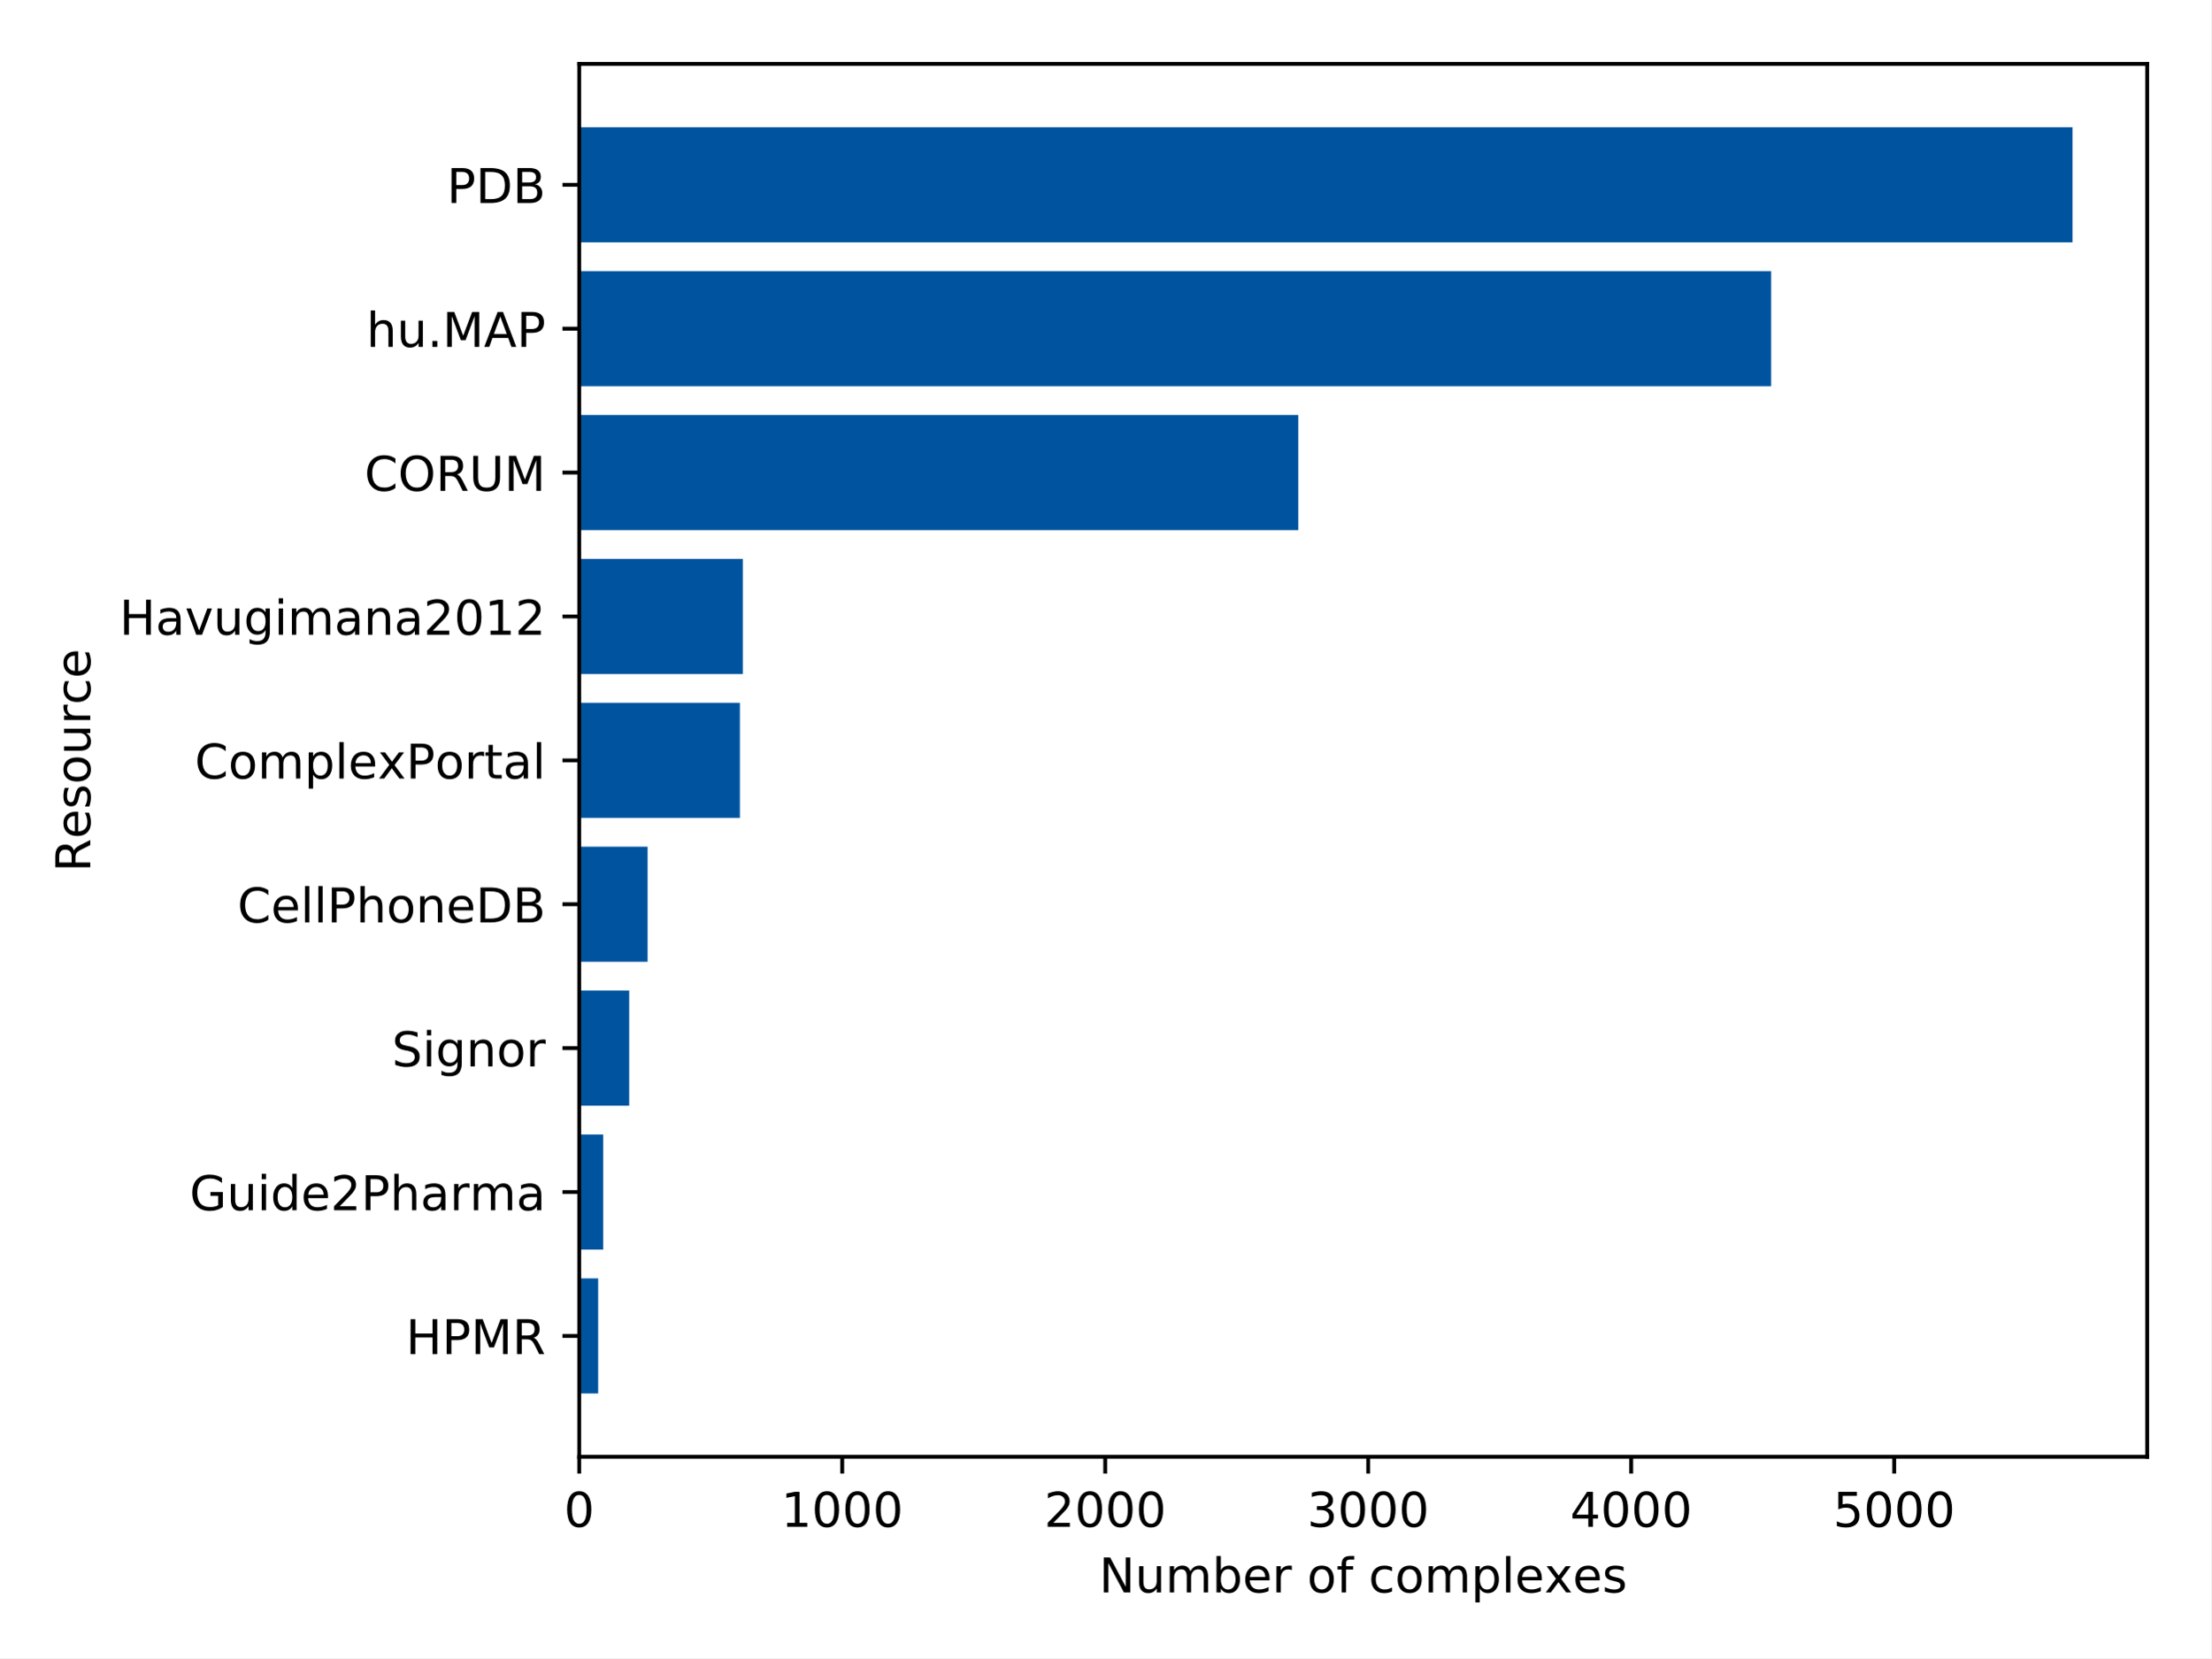
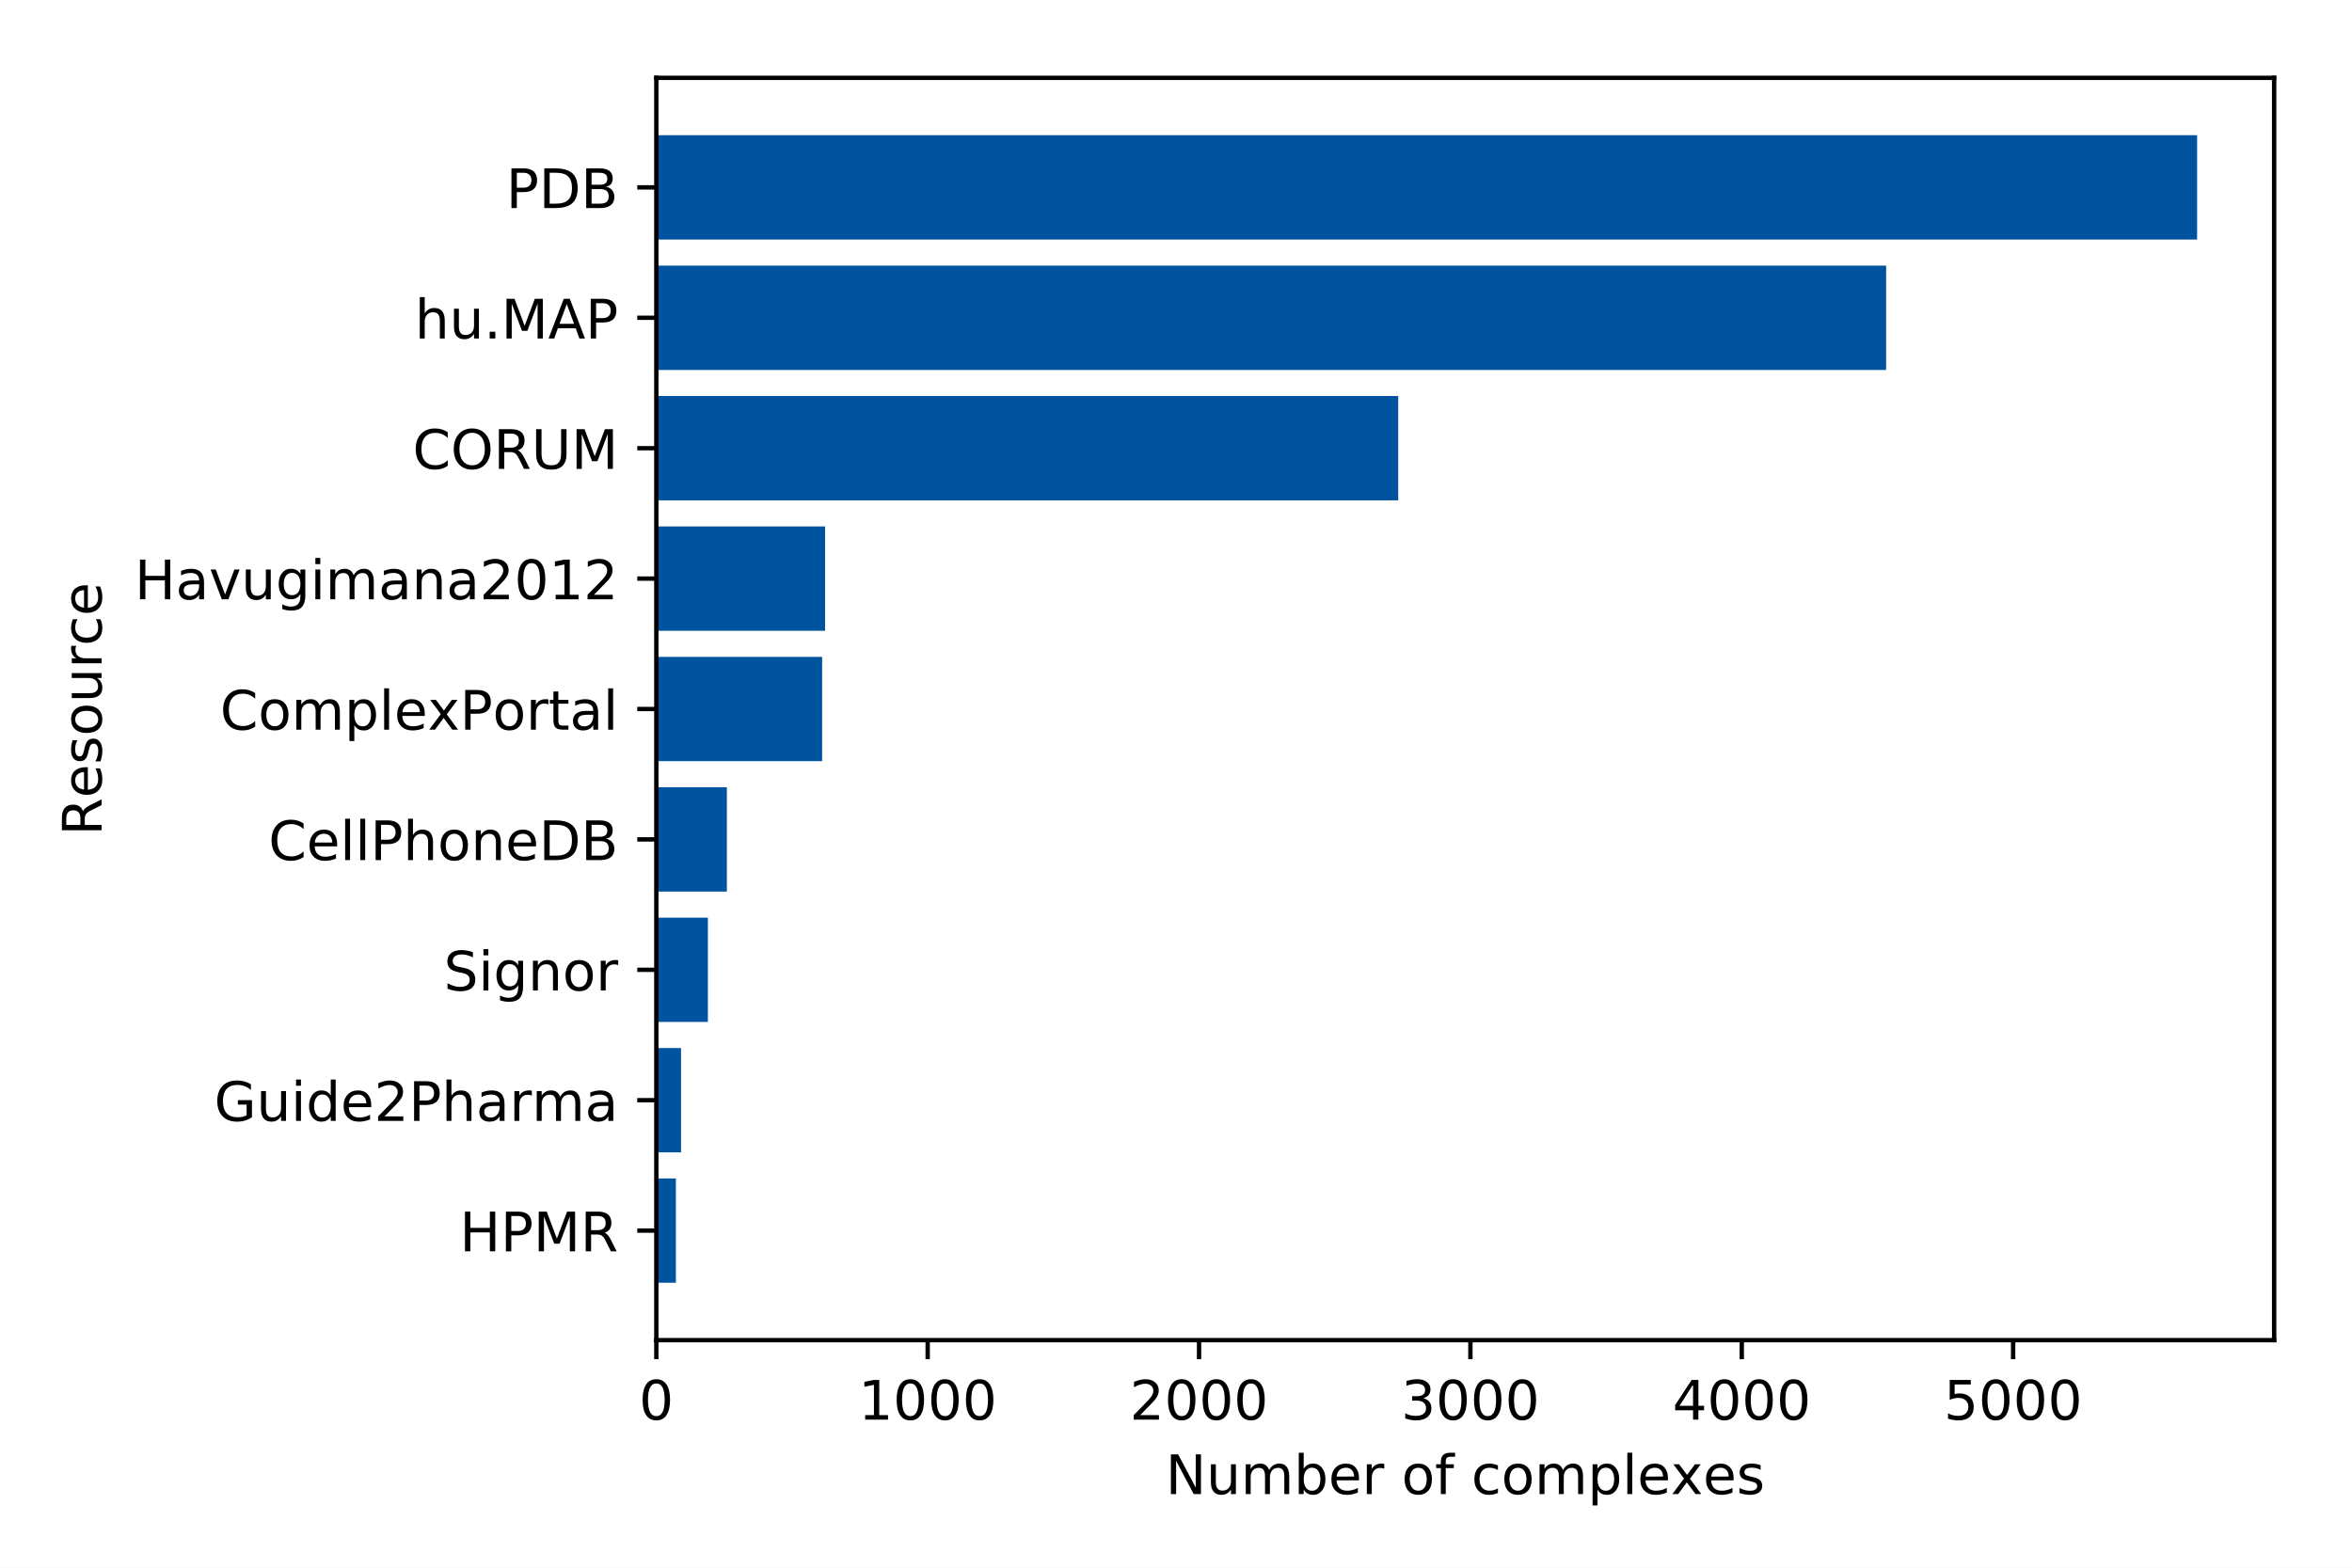
- <svg xmlns="http://www.w3.org/2000/svg" xmlns:xlink="http://www.w3.org/1999/xlink" height="345.6pt" version="1.1" viewBox="0 0 460.8 345.6" width="460.8pt">
+ <svg xmlns="http://www.w3.org/2000/svg" xmlns:xlink="http://www.w3.org/1999/xlink" height="288pt" version="1.1" viewBox="0 0 432 288" width="432pt">
  <defs>
    <style type="text/css">
*{stroke-linecap:butt;stroke-linejoin:round;}
  </style>
  </defs>
  <g id="figure_1">
    <g id="patch_1">
-       <path d="M 0 345.6  L 460.8 345.6  L 460.8 0  L 0 0  z " style="fill:#ffffff;" />
+       <path d="M 0 288  L 432 288  L 432 0  L 0 0  z " style="fill:#ffffff;" />
    </g>
    <g id="axes_1">
      <g id="patch_2">
-         <path d="M 120.71 303.64  L 447.48 303.64  L 447.48 13.32  L 120.71 13.32  z " style="fill:#ffffff;" />
+         <path d="M 120.55 246.2  L 417.7 246.2  L 417.7 14.3  L 120.55 14.3  z " style="fill:#ffffff;" />
      </g>
      <g id="patch_3">
-         <path clip-path="url(#pe1ddd74373)" d="M 120.71 290.444  L 124.656 290.444  L 124.656 266.45  L 120.71 266.45  z " style="fill:#00549f;" />
+         <path clip-path="url(#p39009bd19a)" d="M 120.55 235.659  L 124.139 235.659  L 124.139 216.494  L 120.55 216.494  z " style="fill:#00549f;" />
      </g>
      <g id="patch_4">
-         <path clip-path="url(#pe1ddd74373)" d="M 120.71 260.452  L 125.698 260.452  L 125.698 236.459  L 120.71 236.459  z " style="fill:#00549f;" />
+         <path clip-path="url(#p39009bd19a)" d="M 120.55 211.702  L 125.086 211.702  L 125.086 192.537  L 120.55 192.537  z " style="fill:#00549f;" />
      </g>
      <g id="patch_5">
-         <path clip-path="url(#pe1ddd74373)" d="M 120.71 230.46  L 131.124 230.46  L 131.124 206.467  L 120.71 206.467  z " style="fill:#00549f;" />
+         <path clip-path="url(#p39009bd19a)" d="M 120.55 187.746  L 130.02 187.746  L 130.02 168.581  L 120.55 168.581  z " style="fill:#00549f;" />
      </g>
      <g id="patch_6">
-         <path clip-path="url(#pe1ddd74373)" d="M 120.71 200.468  L 134.961 200.468  L 134.961 176.475  L 120.71 176.475  z " style="fill:#00549f;" />
+         <path clip-path="url(#p39009bd19a)" d="M 120.55 163.789  L 133.509 163.789  L 133.509 144.624  L 120.55 144.624  z " style="fill:#00549f;" />
      </g>
      <g id="patch_7">
-         <path clip-path="url(#pe1ddd74373)" d="M 120.71 170.477  L 154.199 170.477  L 154.199 146.483  L 120.71 146.483  z " style="fill:#00549f;" />
+         <path clip-path="url(#p39009bd19a)" d="M 120.55 139.833  L 151.003 139.833  L 151.003 120.667  L 120.55 120.667  z " style="fill:#00549f;" />
      </g>
      <g id="patch_8">
-         <path clip-path="url(#pe1ddd74373)" d="M 120.71 140.485  L 154.802 140.485  L 154.802 116.492  L 120.71 116.492  z " style="fill:#00549f;" />
+         <path clip-path="url(#p39009bd19a)" d="M 120.55 115.876  L 151.551 115.876  L 151.551 96.711  L 120.55 96.711  z " style="fill:#00549f;" />
      </g>
      <g id="patch_9">
-         <path clip-path="url(#pe1ddd74373)" d="M 120.71 110.493  L 270.56 110.493  L 270.56 86.5  L 120.71 86.5  z " style="fill:#00549f;" />
+         <path clip-path="url(#p39009bd19a)" d="M 120.55 91.919  L 256.817 91.919  L 256.817 72.754  L 120.55 72.754  z " style="fill:#00549f;" />
      </g>
      <g id="patch_10">
-         <path clip-path="url(#pe1ddd74373)" d="M 120.71 80.501  L 369.108 80.501  L 369.108 56.508  L 120.71 56.508  z " style="fill:#00549f;" />
+         <path clip-path="url(#p39009bd19a)" d="M 120.55 67.963  L 346.432 67.963  L 346.432 48.798  L 120.55 48.798  z " style="fill:#00549f;" />
      </g>
      <g id="patch_11">
-         <path clip-path="url(#pe1ddd74373)" d="M 120.71 50.51  L 431.92 50.51  L 431.92 26.516  L 120.71 26.516  z " style="fill:#00549f;" />
+         <path clip-path="url(#p39009bd19a)" d="M 120.55 44.006  L 403.55 44.006  L 403.55 24.841  L 120.55 24.841  z " style="fill:#00549f;" />
      </g>
      <g id="matplotlib.axis_1">
        <g id="xtick_1">
          <g id="line2d_1">
            <defs>
-               <path d="M 0 0  L 0 3.5  " id="m8ab3619c75" style="stroke:#000000;stroke-width:0.8;" />
-             </defs>
-             <g>
-               <use style="stroke:#000000;stroke-width:0.8;" x="120.71" xlink:href="#m8ab3619c75" y="303.64" />
+               <path d="M 0 0  L 0 3.5  " id="m8685ed82b6" style="stroke:#000000;stroke-width:0.8;" />
+             </defs>
+             <g>
+               <use style="stroke:#000000;stroke-width:0.8;" x="120.55" xlink:href="#m8685ed82b6" y="246.2" />
            </g>
          </g>
          <g id="text_1">
            <defs>
              <path d="M 31.781 66.406  Q 24.172 66.406 20.328 58.906  Q 16.5 51.422 16.5 36.375  Q 16.5 21.391 20.328 13.891  Q 24.172 6.391 31.781 6.391  Q 39.453 6.391 43.281 13.891  Q 47.125 21.391 47.125 36.375  Q 47.125 51.422 43.281 58.906  Q 39.453 66.406 31.781 66.406  z M 31.781 74.219  Q 44.047 74.219 50.516 64.516  Q 56.984 54.828 56.984 36.375  Q 56.984 17.969 50.516 8.266  Q 44.047 -1.422 31.781 -1.422  Q 19.531 -1.422 13.062 8.266  Q 6.594 17.969 6.594 36.375  Q 6.594 54.828 13.062 64.516  Q 19.531 74.219 31.781 74.219  z " id="DejaVuSans-48" />
            </defs>
-             <g transform="translate(117.5288 318.2384)scale(0.1 -0.1)">
+             <g transform="translate(117.3688 260.7984)scale(0.1 -0.1)">
              <use xlink:href="#DejaVuSans-48" />
            </g>
          </g>
        </g>
        <g id="xtick_2">
          <g id="line2d_2">
            <g>
-               <use style="stroke:#000000;stroke-width:0.8;" x="175.52" xlink:href="#m8ab3619c75" y="303.64" />
+               <use style="stroke:#000000;stroke-width:0.8;" x="170.391" xlink:href="#m8685ed82b6" y="246.2" />
            </g>
          </g>
          <g id="text_2">
            <defs>
              <path d="M 12.406 8.297  L 28.516 8.297  L 28.516 63.922  L 10.984 60.406  L 10.984 69.391  L 28.422 72.906  L 38.281 72.906  L 38.281 8.297  L 54.391 8.297  L 54.391 0  L 12.406 0  z " id="DejaVuSans-49" />
            </defs>
-             <g transform="translate(162.7947 318.2384)scale(0.1 -0.1)">
+             <g transform="translate(157.6665 260.7984)scale(0.1 -0.1)">
              <use xlink:href="#DejaVuSans-49" />
              <use x="63.623" xlink:href="#DejaVuSans-48" />
              <use x="127.246" xlink:href="#DejaVuSans-48" />
              <use x="190.869" xlink:href="#DejaVuSans-48" />
            </g>
          </g>
        </g>
        <g id="xtick_3">
          <g id="line2d_3">
            <g>
-               <use style="stroke:#000000;stroke-width:0.8;" x="230.329" xlink:href="#m8ab3619c75" y="303.64" />
+               <use style="stroke:#000000;stroke-width:0.8;" x="220.233" xlink:href="#m8685ed82b6" y="246.2" />
            </g>
          </g>
          <g id="text_3">
            <defs>
              <path d="M 19.188 8.297  L 53.609 8.297  L 53.609 0  L 7.328 0  L 7.328 8.297  Q 12.938 14.109 22.625 23.891  Q 32.328 33.688 34.812 36.531  Q 39.547 41.844 41.422 45.531  Q 43.312 49.219 43.312 52.781  Q 43.312 58.594 39.234 62.25  Q 35.156 65.922 28.609 65.922  Q 23.969 65.922 18.812 64.312  Q 13.672 62.703 7.812 59.422  L 7.812 69.391  Q 13.766 71.781 18.938 73  Q 24.125 74.219 28.422 74.219  Q 39.75 74.219 46.484 68.547  Q 53.219 62.891 53.219 53.422  Q 53.219 48.922 51.531 44.891  Q 49.859 40.875 45.406 35.406  Q 44.188 33.984 37.641 27.219  Q 31.109 20.453 19.188 8.297  z " id="DejaVuSans-50" />
            </defs>
-             <g transform="translate(217.6044 318.2384)scale(0.1 -0.1)">
+             <g transform="translate(207.508 260.7984)scale(0.1 -0.1)">
              <use xlink:href="#DejaVuSans-50" />
              <use x="63.623" xlink:href="#DejaVuSans-48" />
              <use x="127.246" xlink:href="#DejaVuSans-48" />
              <use x="190.869" xlink:href="#DejaVuSans-48" />
            </g>
          </g>
        </g>
        <g id="xtick_4">
          <g id="line2d_4">
            <g>
-               <use style="stroke:#000000;stroke-width:0.8;" x="285.139" xlink:href="#m8ab3619c75" y="303.64" />
+               <use style="stroke:#000000;stroke-width:0.8;" x="270.074" xlink:href="#m8685ed82b6" y="246.2" />
            </g>
          </g>
          <g id="text_4">
            <defs>
              <path d="M 40.578 39.312  Q 47.656 37.797 51.625 33  Q 55.609 28.219 55.609 21.188  Q 55.609 10.406 48.188 4.484  Q 40.766 -1.422 27.094 -1.422  Q 22.516 -1.422 17.656 -0.516  Q 12.797 0.391 7.625 2.203  L 7.625 11.719  Q 11.719 9.328 16.594 8.109  Q 21.484 6.891 26.812 6.891  Q 36.078 6.891 40.938 10.547  Q 45.797 14.203 45.797 21.188  Q 45.797 27.641 41.281 31.266  Q 36.766 34.906 28.719 34.906  L 20.219 34.906  L 20.219 43.016  L 29.109 43.016  Q 36.375 43.016 40.234 45.922  Q 44.094 48.828 44.094 54.297  Q 44.094 59.906 40.109 62.906  Q 36.141 65.922 28.719 65.922  Q 24.656 65.922 20.016 65.031  Q 15.375 64.156 9.812 62.312  L 9.812 71.094  Q 15.438 72.656 20.344 73.438  Q 25.25 74.219 29.594 74.219  Q 40.828 74.219 47.359 69.109  Q 53.906 64.016 53.906 55.328  Q 53.906 49.266 50.438 45.094  Q 46.969 40.922 40.578 39.312  z " id="DejaVuSans-51" />
            </defs>
-             <g transform="translate(272.4141 318.2384)scale(0.1 -0.1)">
+             <g transform="translate(257.3495 260.7984)scale(0.1 -0.1)">
              <use xlink:href="#DejaVuSans-51" />
              <use x="63.623" xlink:href="#DejaVuSans-48" />
              <use x="127.246" xlink:href="#DejaVuSans-48" />
              <use x="190.869" xlink:href="#DejaVuSans-48" />
            </g>
          </g>
        </g>
        <g id="xtick_5">
          <g id="line2d_5">
            <g>
-               <use style="stroke:#000000;stroke-width:0.8;" x="339.949" xlink:href="#m8ab3619c75" y="303.64" />
+               <use style="stroke:#000000;stroke-width:0.8;" x="319.916" xlink:href="#m8685ed82b6" y="246.2" />
            </g>
          </g>
          <g id="text_5">
            <defs>
              <path d="M 37.797 64.312  L 12.891 25.391  L 37.797 25.391  z M 35.203 72.906  L 47.609 72.906  L 47.609 25.391  L 58.016 25.391  L 58.016 17.188  L 47.609 17.188  L 47.609 0  L 37.797 0  L 37.797 17.188  L 4.891 17.188  L 4.891 26.703  z " id="DejaVuSans-52" />
            </defs>
-             <g transform="translate(327.2238 318.2384)scale(0.1 -0.1)">
+             <g transform="translate(307.191 260.7984)scale(0.1 -0.1)">
              <use xlink:href="#DejaVuSans-52" />
              <use x="63.623" xlink:href="#DejaVuSans-48" />
              <use x="127.246" xlink:href="#DejaVuSans-48" />
              <use x="190.869" xlink:href="#DejaVuSans-48" />
            </g>
          </g>
        </g>
        <g id="xtick_6">
          <g id="line2d_6">
            <g>
-               <use style="stroke:#000000;stroke-width:0.8;" x="394.759" xlink:href="#m8ab3619c75" y="303.64" />
+               <use style="stroke:#000000;stroke-width:0.8;" x="369.757" xlink:href="#m8685ed82b6" y="246.2" />
            </g>
          </g>
          <g id="text_6">
            <defs>
              <path d="M 10.797 72.906  L 49.516 72.906  L 49.516 64.594  L 19.828 64.594  L 19.828 46.734  Q 21.969 47.469 24.109 47.828  Q 26.266 48.188 28.422 48.188  Q 40.625 48.188 47.75 41.5  Q 54.891 34.812 54.891 23.391  Q 54.891 11.625 47.562 5.094  Q 40.234 -1.422 26.906 -1.422  Q 22.312 -1.422 17.547 -0.641  Q 12.797 0.141 7.719 1.703  L 7.719 11.625  Q 12.109 9.234 16.797 8.062  Q 21.484 6.891 26.703 6.891  Q 35.156 6.891 40.078 11.328  Q 45.016 15.766 45.016 23.391  Q 45.016 31 40.078 35.438  Q 35.156 39.891 26.703 39.891  Q 22.75 39.891 18.812 39.016  Q 14.891 38.141 10.797 36.281  z " id="DejaVuSans-53" />
            </defs>
-             <g transform="translate(382.0335 318.2384)scale(0.1 -0.1)">
+             <g transform="translate(357.0325 260.7984)scale(0.1 -0.1)">
              <use xlink:href="#DejaVuSans-53" />
              <use x="63.623" xlink:href="#DejaVuSans-48" />
              <use x="127.246" xlink:href="#DejaVuSans-48" />
              <use x="190.869" xlink:href="#DejaVuSans-48" />
            </g>
          </g>
        </g>
        <g id="text_7">
          <defs>
            <path d="M 9.812 72.906  L 23.094 72.906  L 55.422 11.922  L 55.422 72.906  L 64.984 72.906  L 64.984 0  L 51.703 0  L 19.391 60.984  L 19.391 0  L 9.812 0  z " id="DejaVuSans-78" />
            <path d="M 8.5 21.578  L 8.5 54.688  L 17.484 54.688  L 17.484 21.922  Q 17.484 14.156 20.5 10.266  Q 23.531 6.391 29.594 6.391  Q 36.859 6.391 41.078 11.031  Q 45.312 15.672 45.312 23.688  L 45.312 54.688  L 54.297 54.688  L 54.297 0  L 45.312 0  L 45.312 8.406  Q 42.047 3.422 37.719 1  Q 33.406 -1.422 27.688 -1.422  Q 18.266 -1.422 13.375 4.438  Q 8.5 10.297 8.5 21.578  z M 31.109 56  z " id="DejaVuSans-117" />
            <path d="M 52 44.188  Q 55.375 50.25 60.062 53.125  Q 64.75 56 71.094 56  Q 79.641 56 84.281 50.016  Q 88.922 44.047 88.922 33.016  L 88.922 0  L 79.891 0  L 79.891 32.719  Q 79.891 40.578 77.094 44.375  Q 74.312 48.188 68.609 48.188  Q 61.625 48.188 57.562 43.547  Q 53.516 38.922 53.516 30.906  L 53.516 0  L 44.484 0  L 44.484 32.719  Q 44.484 40.625 41.703 44.406  Q 38.922 48.188 33.109 48.188  Q 26.219 48.188 22.156 43.531  Q 18.109 38.875 18.109 30.906  L 18.109 0  L 9.078 0  L 9.078 54.688  L 18.109 54.688  L 18.109 46.188  Q 21.188 51.219 25.484 53.609  Q 29.781 56 35.688 56  Q 41.656 56 45.828 52.969  Q 50 49.953 52 44.188  z " id="DejaVuSans-109" />
            <path d="M 48.688 27.297  Q 48.688 37.203 44.609 42.844  Q 40.531 48.484 33.406 48.484  Q 26.266 48.484 22.188 42.844  Q 18.109 37.203 18.109 27.297  Q 18.109 17.391 22.188 11.75  Q 26.266 6.109 33.406 6.109  Q 40.531 6.109 44.609 11.75  Q 48.688 17.391 48.688 27.297  z M 18.109 46.391  Q 20.953 51.266 25.266 53.625  Q 29.594 56 35.594 56  Q 45.562 56 51.781 48.094  Q 58.016 40.188 58.016 27.297  Q 58.016 14.406 51.781 6.484  Q 45.562 -1.422 35.594 -1.422  Q 29.594 -1.422 25.266 0.953  Q 20.953 3.328 18.109 8.203  L 18.109 0  L 9.078 0  L 9.078 75.984  L 18.109 75.984  z " id="DejaVuSans-98" />
            <path d="M 56.203 29.594  L 56.203 25.203  L 14.891 25.203  Q 15.484 15.922 20.484 11.062  Q 25.484 6.203 34.422 6.203  Q 39.594 6.203 44.453 7.469  Q 49.312 8.734 54.109 11.281  L 54.109 2.781  Q 49.266 0.734 44.188 -0.344  Q 39.109 -1.422 33.891 -1.422  Q 20.797 -1.422 13.156 6.188  Q 5.516 13.812 5.516 26.812  Q 5.516 40.234 12.766 48.109  Q 20.016 56 32.328 56  Q 43.359 56 49.781 48.891  Q 56.203 41.797 56.203 29.594  z M 47.219 32.234  Q 47.125 39.594 43.094 43.984  Q 39.062 48.391 32.422 48.391  Q 24.906 48.391 20.391 44.141  Q 15.875 39.891 15.188 32.172  z " id="DejaVuSans-101" />
            <path d="M 41.109 46.297  Q 39.594 47.172 37.812 47.578  Q 36.031 48 33.891 48  Q 26.266 48 22.188 43.047  Q 18.109 38.094 18.109 28.812  L 18.109 0  L 9.078 0  L 9.078 54.688  L 18.109 54.688  L 18.109 46.188  Q 20.953 51.172 25.484 53.578  Q 30.031 56 36.531 56  Q 37.453 56 38.578 55.875  Q 39.703 55.766 41.062 55.516  z " id="DejaVuSans-114" />
            <path id="DejaVuSans-32" />
            <path d="M 30.609 48.391  Q 23.391 48.391 19.188 42.75  Q 14.984 37.109 14.984 27.297  Q 14.984 17.484 19.156 11.844  Q 23.344 6.203 30.609 6.203  Q 37.797 6.203 41.984 11.859  Q 46.188 17.531 46.188 27.297  Q 46.188 37.016 41.984 42.703  Q 37.797 48.391 30.609 48.391  z M 30.609 56  Q 42.328 56 49.016 48.375  Q 55.719 40.766 55.719 27.297  Q 55.719 13.875 49.016 6.219  Q 42.328 -1.422 30.609 -1.422  Q 18.844 -1.422 12.172 6.219  Q 5.516 13.875 5.516 27.297  Q 5.516 40.766 12.172 48.375  Q 18.844 56 30.609 56  z " id="DejaVuSans-111" />
            <path d="M 37.109 75.984  L 37.109 68.5  L 28.516 68.5  Q 23.688 68.5 21.797 66.547  Q 19.922 64.594 19.922 59.516  L 19.922 54.688  L 34.719 54.688  L 34.719 47.703  L 19.922 47.703  L 19.922 0  L 10.891 0  L 10.891 47.703  L 2.297 47.703  L 2.297 54.688  L 10.891 54.688  L 10.891 58.5  Q 10.891 67.625 15.141 71.797  Q 19.391 75.984 28.609 75.984  z " id="DejaVuSans-102" />
            <path d="M 48.781 52.594  L 48.781 44.188  Q 44.969 46.297 41.141 47.344  Q 37.312 48.391 33.406 48.391  Q 24.656 48.391 19.812 42.844  Q 14.984 37.312 14.984 27.297  Q 14.984 17.281 19.812 11.734  Q 24.656 6.203 33.406 6.203  Q 37.312 6.203 41.141 7.25  Q 44.969 8.297 48.781 10.406  L 48.781 2.094  Q 45.016 0.344 40.984 -0.531  Q 36.969 -1.422 32.422 -1.422  Q 20.062 -1.422 12.781 6.344  Q 5.516 14.109 5.516 27.297  Q 5.516 40.672 12.859 48.328  Q 20.219 56 33.016 56  Q 37.156 56 41.109 55.141  Q 45.062 54.297 48.781 52.594  z " id="DejaVuSans-99" />
            <path d="M 18.109 8.203  L 18.109 -20.797  L 9.078 -20.797  L 9.078 54.688  L 18.109 54.688  L 18.109 46.391  Q 20.953 51.266 25.266 53.625  Q 29.594 56 35.594 56  Q 45.562 56 51.781 48.094  Q 58.016 40.188 58.016 27.297  Q 58.016 14.406 51.781 6.484  Q 45.562 -1.422 35.594 -1.422  Q 29.594 -1.422 25.266 0.953  Q 20.953 3.328 18.109 8.203  z M 48.688 27.297  Q 48.688 37.203 44.609 42.844  Q 40.531 48.484 33.406 48.484  Q 26.266 48.484 22.188 42.844  Q 18.109 37.203 18.109 27.297  Q 18.109 17.391 22.188 11.75  Q 26.266 6.109 33.406 6.109  Q 40.531 6.109 44.609 11.75  Q 48.688 17.391 48.688 27.297  z " id="DejaVuSans-112" />
            <path d="M 9.422 75.984  L 18.406 75.984  L 18.406 0  L 9.422 0  z " id="DejaVuSans-108" />
            <path d="M 54.891 54.688  L 35.109 28.078  L 55.906 0  L 45.312 0  L 29.391 21.484  L 13.484 0  L 2.875 0  L 24.125 28.609  L 4.688 54.688  L 15.281 54.688  L 29.781 35.203  L 44.281 54.688  z " id="DejaVuSans-120" />
            <path d="M 44.281 53.078  L 44.281 44.578  Q 40.484 46.531 36.375 47.5  Q 32.281 48.484 27.875 48.484  Q 21.188 48.484 17.844 46.438  Q 14.5 44.391 14.5 40.281  Q 14.5 37.156 16.891 35.375  Q 19.281 33.594 26.516 31.984  L 29.594 31.297  Q 39.156 29.25 43.188 25.516  Q 47.219 21.781 47.219 15.094  Q 47.219 7.469 41.188 3.016  Q 35.156 -1.422 24.609 -1.422  Q 20.219 -1.422 15.453 -0.562  Q 10.688 0.297 5.422 2  L 5.422 11.281  Q 10.406 8.688 15.234 7.391  Q 20.062 6.109 24.812 6.109  Q 31.156 6.109 34.562 8.281  Q 37.984 10.453 37.984 14.406  Q 37.984 18.062 35.516 20.016  Q 33.062 21.969 24.703 23.781  L 21.578 24.516  Q 13.234 26.266 9.516 29.906  Q 5.812 33.547 5.812 39.891  Q 5.812 47.609 11.281 51.797  Q 16.75 56 26.812 56  Q 31.781 56 36.172 55.266  Q 40.578 54.547 44.281 53.078  z " id="DejaVuSans-115" />
          </defs>
-           <g transform="translate(229.0552 331.9166)scale(0.1 -0.1)">
+           <g transform="translate(214.0852 274.4766)scale(0.1 -0.1)">
            <use xlink:href="#DejaVuSans-78" />
            <use x="74.805" xlink:href="#DejaVuSans-117" />
            <use x="138.184" xlink:href="#DejaVuSans-109" />
            <use x="235.596" xlink:href="#DejaVuSans-98" />
            <use x="299.072" xlink:href="#DejaVuSans-101" />
            <use x="360.596" xlink:href="#DejaVuSans-114" />
            <use x="401.709" xlink:href="#DejaVuSans-32" />
            <use x="433.496" xlink:href="#DejaVuSans-111" />
            <use x="494.678" xlink:href="#DejaVuSans-102" />
            <use x="529.883" xlink:href="#DejaVuSans-32" />
            <use x="561.67" xlink:href="#DejaVuSans-99" />
            <use x="616.65" xlink:href="#DejaVuSans-111" />
            <use x="677.832" xlink:href="#DejaVuSans-109" />
            <use x="775.244" xlink:href="#DejaVuSans-112" />
            <use x="838.721" xlink:href="#DejaVuSans-108" />
            <use x="866.504" xlink:href="#DejaVuSans-101" />
            <use x="928.012" xlink:href="#DejaVuSans-120" />
            <use x="987.145" xlink:href="#DejaVuSans-101" />
            <use x="1048.668" xlink:href="#DejaVuSans-115" />
          </g>
        </g>
      </g>
      <g id="matplotlib.axis_2">
        <g id="ytick_1">
          <g id="line2d_7">
            <defs>
-               <path d="M 0 0  L -3.5 0  " id="ma7e0c00945" style="stroke:#000000;stroke-width:0.8;" />
-             </defs>
-             <g>
-               <use style="stroke:#000000;stroke-width:0.8;" x="120.71" xlink:href="#ma7e0c00945" y="278.447" />
+               <path d="M 0 0  L -3.5 0  " id="m948ab9b895" style="stroke:#000000;stroke-width:0.8;" />
+             </defs>
+             <g>
+               <use style="stroke:#000000;stroke-width:0.8;" x="120.55" xlink:href="#m948ab9b895" y="226.076" />
            </g>
          </g>
          <g id="text_8">
            <defs>
              <path d="M 9.812 72.906  L 19.672 72.906  L 19.672 43.016  L 55.516 43.016  L 55.516 72.906  L 65.375 72.906  L 65.375 0  L 55.516 0  L 55.516 34.719  L 19.672 34.719  L 19.672 0  L 9.812 0  z " id="DejaVuSans-72" />
              <path d="M 19.672 64.797  L 19.672 37.406  L 32.078 37.406  Q 38.969 37.406 42.719 40.969  Q 46.484 44.531 46.484 51.125  Q 46.484 57.672 42.719 61.234  Q 38.969 64.797 32.078 64.797  z M 9.812 72.906  L 32.078 72.906  Q 44.344 72.906 50.609 67.359  Q 56.891 61.812 56.891 51.125  Q 56.891 40.328 50.609 34.812  Q 44.344 29.297 32.078 29.297  L 19.672 29.297  L 19.672 0  L 9.812 0  z " id="DejaVuSans-80" />
              <path d="M 9.812 72.906  L 24.516 72.906  L 43.109 23.297  L 61.812 72.906  L 76.516 72.906  L 76.516 0  L 66.891 0  L 66.891 64.016  L 48.094 14.016  L 38.188 14.016  L 19.391 64.016  L 19.391 0  L 9.812 0  z " id="DejaVuSans-77" />
              <path d="M 44.391 34.188  Q 47.562 33.109 50.562 29.594  Q 53.562 26.078 56.594 19.922  L 66.609 0  L 56 0  L 46.688 18.703  Q 43.062 26.031 39.672 28.422  Q 36.281 30.812 30.422 30.812  L 19.672 30.812  L 19.672 0  L 9.812 0  L 9.812 72.906  L 32.078 72.906  Q 44.578 72.906 50.734 67.672  Q 56.891 62.453 56.891 51.906  Q 56.891 45.016 53.688 40.469  Q 50.484 35.938 44.391 34.188  z M 19.672 64.797  L 19.672 38.922  L 32.078 38.922  Q 39.203 38.922 42.844 42.219  Q 46.484 45.516 46.484 51.906  Q 46.484 58.297 42.844 61.547  Q 39.203 64.797 32.078 64.797  z " id="DejaVuSans-82" />
            </defs>
-             <g transform="translate(84.58344 282.2462)scale(0.1 -0.1)">
+             <g transform="translate(84.42344 229.8757)scale(0.1 -0.1)">
              <use xlink:href="#DejaVuSans-72" />
              <use x="75.195" xlink:href="#DejaVuSans-80" />
              <use x="135.498" xlink:href="#DejaVuSans-77" />
              <use x="221.777" xlink:href="#DejaVuSans-82" />
            </g>
          </g>
        </g>
        <g id="ytick_2">
          <g id="line2d_8">
            <g>
-               <use style="stroke:#000000;stroke-width:0.8;" x="120.71" xlink:href="#ma7e0c00945" y="248.455" />
+               <use style="stroke:#000000;stroke-width:0.8;" x="120.55" xlink:href="#m948ab9b895" y="202.12" />
            </g>
          </g>
          <g id="text_9">
            <defs>
              <path d="M 59.516 10.406  L 59.516 29.984  L 43.406 29.984  L 43.406 38.094  L 69.281 38.094  L 69.281 6.781  Q 63.578 2.734 56.688 0.656  Q 49.812 -1.422 42 -1.422  Q 24.906 -1.422 15.25 8.562  Q 5.609 18.562 5.609 36.375  Q 5.609 54.25 15.25 64.234  Q 24.906 74.219 42 74.219  Q 49.125 74.219 55.547 72.453  Q 61.969 70.703 67.391 67.281  L 67.391 56.781  Q 61.922 61.422 55.766 63.766  Q 49.609 66.109 42.828 66.109  Q 29.438 66.109 22.719 58.641  Q 16.016 51.172 16.016 36.375  Q 16.016 21.625 22.719 14.156  Q 29.438 6.688 42.828 6.688  Q 48.047 6.688 52.141 7.594  Q 56.25 8.5 59.516 10.406  z " id="DejaVuSans-71" />
              <path d="M 9.422 54.688  L 18.406 54.688  L 18.406 0  L 9.422 0  z M 9.422 75.984  L 18.406 75.984  L 18.406 64.594  L 9.422 64.594  z " id="DejaVuSans-105" />
              <path d="M 45.406 46.391  L 45.406 75.984  L 54.391 75.984  L 54.391 0  L 45.406 0  L 45.406 8.203  Q 42.578 3.328 38.25 0.953  Q 33.938 -1.422 27.875 -1.422  Q 17.969 -1.422 11.734 6.484  Q 5.516 14.406 5.516 27.297  Q 5.516 40.188 11.734 48.094  Q 17.969 56 27.875 56  Q 33.938 56 38.25 53.625  Q 42.578 51.266 45.406 46.391  z M 14.797 27.297  Q 14.797 17.391 18.875 11.75  Q 22.953 6.109 30.078 6.109  Q 37.203 6.109 41.297 11.75  Q 45.406 17.391 45.406 27.297  Q 45.406 37.203 41.297 42.844  Q 37.203 48.484 30.078 48.484  Q 22.953 48.484 18.875 42.844  Q 14.797 37.203 14.797 27.297  z " id="DejaVuSans-100" />
              <path d="M 54.891 33.016  L 54.891 0  L 45.906 0  L 45.906 32.719  Q 45.906 40.484 42.875 44.328  Q 39.844 48.188 33.797 48.188  Q 26.516 48.188 22.312 43.547  Q 18.109 38.922 18.109 30.906  L 18.109 0  L 9.078 0  L 9.078 75.984  L 18.109 75.984  L 18.109 46.188  Q 21.344 51.125 25.703 53.562  Q 30.078 56 35.797 56  Q 45.219 56 50.047 50.172  Q 54.891 44.344 54.891 33.016  z " id="DejaVuSans-104" />
              <path d="M 34.281 27.484  Q 23.391 27.484 19.188 25  Q 14.984 22.516 14.984 16.5  Q 14.984 11.719 18.141 8.906  Q 21.297 6.109 26.703 6.109  Q 34.188 6.109 38.703 11.406  Q 43.219 16.703 43.219 25.484  L 43.219 27.484  z M 52.203 31.203  L 52.203 0  L 43.219 0  L 43.219 8.297  Q 40.141 3.328 35.547 0.953  Q 30.953 -1.422 24.312 -1.422  Q 15.922 -1.422 10.953 3.297  Q 6 8.016 6 15.922  Q 6 25.141 12.172 29.828  Q 18.359 34.516 30.609 34.516  L 43.219 34.516  L 43.219 35.406  Q 43.219 41.609 39.141 45  Q 35.062 48.391 27.688 48.391  Q 23 48.391 18.547 47.266  Q 14.109 46.141 10.016 43.891  L 10.016 52.203  Q 14.938 54.109 19.578 55.047  Q 24.219 56 28.609 56  Q 40.484 56 46.344 49.844  Q 52.203 43.703 52.203 31.203  z " id="DejaVuSans-97" />
            </defs>
-             <g transform="translate(39.50844 252.2544)scale(0.1 -0.1)">
+             <g transform="translate(39.34844 205.9191)scale(0.1 -0.1)">
              <use xlink:href="#DejaVuSans-71" />
              <use x="77.49" xlink:href="#DejaVuSans-117" />
              <use x="140.869" xlink:href="#DejaVuSans-105" />
              <use x="168.652" xlink:href="#DejaVuSans-100" />
              <use x="232.129" xlink:href="#DejaVuSans-101" />
              <use x="293.652" xlink:href="#DejaVuSans-50" />
              <use x="357.275" xlink:href="#DejaVuSans-80" />
              <use x="417.578" xlink:href="#DejaVuSans-104" />
              <use x="480.957" xlink:href="#DejaVuSans-97" />
              <use x="542.236" xlink:href="#DejaVuSans-114" />
              <use x="583.334" xlink:href="#DejaVuSans-109" />
              <use x="680.746" xlink:href="#DejaVuSans-97" />
            </g>
          </g>
        </g>
        <g id="ytick_3">
          <g id="line2d_9">
            <g>
-               <use style="stroke:#000000;stroke-width:0.8;" x="120.71" xlink:href="#ma7e0c00945" y="218.463" />
+               <use style="stroke:#000000;stroke-width:0.8;" x="120.55" xlink:href="#m948ab9b895" y="178.163" />
            </g>
          </g>
          <g id="text_10">
            <defs>
              <path d="M 53.516 70.516  L 53.516 60.891  Q 47.906 63.578 42.922 64.891  Q 37.938 66.219 33.297 66.219  Q 25.25 66.219 20.875 63.094  Q 16.5 59.969 16.5 54.203  Q 16.5 49.359 19.406 46.891  Q 22.312 44.438 30.422 42.922  L 36.375 41.703  Q 47.406 39.594 52.656 34.297  Q 57.906 29 57.906 20.125  Q 57.906 9.516 50.797 4.047  Q 43.703 -1.422 29.984 -1.422  Q 24.812 -1.422 18.969 -0.25  Q 13.141 0.922 6.891 3.219  L 6.891 13.375  Q 12.891 10.016 18.656 8.297  Q 24.422 6.594 29.984 6.594  Q 38.422 6.594 43.016 9.906  Q 47.609 13.234 47.609 19.391  Q 47.609 24.75 44.312 27.781  Q 41.016 30.812 33.5 32.328  L 27.484 33.5  Q 16.453 35.688 11.516 40.375  Q 6.594 45.062 6.594 53.422  Q 6.594 63.094 13.406 68.656  Q 20.219 74.219 32.172 74.219  Q 37.312 74.219 42.625 73.281  Q 47.953 72.359 53.516 70.516  z " id="DejaVuSans-83" />
              <path d="M 45.406 27.984  Q 45.406 37.75 41.375 43.109  Q 37.359 48.484 30.078 48.484  Q 22.859 48.484 18.828 43.109  Q 14.797 37.75 14.797 27.984  Q 14.797 18.266 18.828 12.891  Q 22.859 7.516 30.078 7.516  Q 37.359 7.516 41.375 12.891  Q 45.406 18.266 45.406 27.984  z M 54.391 6.781  Q 54.391 -7.172 48.188 -13.984  Q 42 -20.797 29.203 -20.797  Q 24.469 -20.797 20.266 -20.094  Q 16.062 -19.391 12.109 -17.922  L 12.109 -9.188  Q 16.062 -11.328 19.922 -12.344  Q 23.781 -13.375 27.781 -13.375  Q 36.625 -13.375 41.016 -8.766  Q 45.406 -4.156 45.406 5.172  L 45.406 9.625  Q 42.625 4.781 38.281 2.391  Q 33.938 0 27.875 0  Q 17.828 0 11.672 7.656  Q 5.516 15.328 5.516 27.984  Q 5.516 40.672 11.672 48.328  Q 17.828 56 27.875 56  Q 33.938 56 38.281 53.609  Q 42.625 51.219 45.406 46.391  L 45.406 54.688  L 54.391 54.688  z " id="DejaVuSans-103" />
              <path d="M 54.891 33.016  L 54.891 0  L 45.906 0  L 45.906 32.719  Q 45.906 40.484 42.875 44.328  Q 39.844 48.188 33.797 48.188  Q 26.516 48.188 22.312 43.547  Q 18.109 38.922 18.109 30.906  L 18.109 0  L 9.078 0  L 9.078 54.688  L 18.109 54.688  L 18.109 46.188  Q 21.344 51.125 25.703 53.562  Q 30.078 56 35.797 56  Q 45.219 56 50.047 50.172  Q 54.891 44.344 54.891 33.016  z " id="DejaVuSans-110" />
            </defs>
-             <g transform="translate(81.66781 222.2627)scale(0.1 -0.1)">
+             <g transform="translate(81.50781 181.9624)scale(0.1 -0.1)">
              <use xlink:href="#DejaVuSans-83" />
              <use x="63.477" xlink:href="#DejaVuSans-105" />
              <use x="91.26" xlink:href="#DejaVuSans-103" />
              <use x="154.736" xlink:href="#DejaVuSans-110" />
              <use x="218.115" xlink:href="#DejaVuSans-111" />
              <use x="279.297" xlink:href="#DejaVuSans-114" />
            </g>
          </g>
        </g>
        <g id="ytick_4">
          <g id="line2d_10">
            <g>
-               <use style="stroke:#000000;stroke-width:0.8;" x="120.71" xlink:href="#ma7e0c00945" y="188.472" />
+               <use style="stroke:#000000;stroke-width:0.8;" x="120.55" xlink:href="#m948ab9b895" y="154.207" />
            </g>
          </g>
          <g id="text_11">
            <defs>
              <path d="M 64.406 67.281  L 64.406 56.891  Q 59.422 61.531 53.781 63.812  Q 48.141 66.109 41.797 66.109  Q 29.297 66.109 22.656 58.469  Q 16.016 50.828 16.016 36.375  Q 16.016 21.969 22.656 14.328  Q 29.297 6.688 41.797 6.688  Q 48.141 6.688 53.781 8.984  Q 59.422 11.281 64.406 15.922  L 64.406 5.609  Q 59.234 2.094 53.438 0.328  Q 47.656 -1.422 41.219 -1.422  Q 24.656 -1.422 15.125 8.703  Q 5.609 18.844 5.609 36.375  Q 5.609 53.953 15.125 64.078  Q 24.656 74.219 41.219 74.219  Q 47.75 74.219 53.531 72.484  Q 59.328 70.75 64.406 67.281  z " id="DejaVuSans-67" />
              <path d="M 19.672 64.797  L 19.672 8.109  L 31.594 8.109  Q 46.688 8.109 53.688 14.938  Q 60.688 21.781 60.688 36.531  Q 60.688 51.172 53.688 57.984  Q 46.688 64.797 31.594 64.797  z M 9.812 72.906  L 30.078 72.906  Q 51.266 72.906 61.172 64.094  Q 71.094 55.281 71.094 36.531  Q 71.094 17.672 61.125 8.828  Q 51.172 0 30.078 0  L 9.812 0  z " id="DejaVuSans-68" />
              <path d="M 19.672 34.812  L 19.672 8.109  L 35.5 8.109  Q 43.453 8.109 47.281 11.406  Q 51.125 14.703 51.125 21.484  Q 51.125 28.328 47.281 31.562  Q 43.453 34.812 35.5 34.812  z M 19.672 64.797  L 19.672 42.828  L 34.281 42.828  Q 41.5 42.828 45.031 45.531  Q 48.578 48.25 48.578 53.812  Q 48.578 59.328 45.031 62.062  Q 41.5 64.797 34.281 64.797  z M 9.812 72.906  L 35.016 72.906  Q 46.297 72.906 52.391 68.219  Q 58.5 63.531 58.5 54.891  Q 58.5 48.188 55.375 44.234  Q 52.25 40.281 46.188 39.312  Q 53.469 37.75 57.5 32.781  Q 61.531 27.828 61.531 20.406  Q 61.531 10.641 54.891 5.312  Q 48.25 0 35.984 0  L 9.812 0  z " id="DejaVuSans-66" />
            </defs>
-             <g transform="translate(49.48031 192.271)scale(0.1 -0.1)">
+             <g transform="translate(49.32031 158.0058)scale(0.1 -0.1)">
              <use xlink:href="#DejaVuSans-67" />
              <use x="69.824" xlink:href="#DejaVuSans-101" />
              <use x="131.348" xlink:href="#DejaVuSans-108" />
              <use x="159.131" xlink:href="#DejaVuSans-108" />
              <use x="186.914" xlink:href="#DejaVuSans-80" />
              <use x="247.217" xlink:href="#DejaVuSans-104" />
              <use x="310.596" xlink:href="#DejaVuSans-111" />
              <use x="371.777" xlink:href="#DejaVuSans-110" />
              <use x="435.156" xlink:href="#DejaVuSans-101" />
              <use x="496.68" xlink:href="#DejaVuSans-68" />
              <use x="573.682" xlink:href="#DejaVuSans-66" />
            </g>
          </g>
        </g>
        <g id="ytick_5">
          <g id="line2d_11">
            <g>
-               <use style="stroke:#000000;stroke-width:0.8;" x="120.71" xlink:href="#ma7e0c00945" y="158.48" />
+               <use style="stroke:#000000;stroke-width:0.8;" x="120.55" xlink:href="#m948ab9b895" y="130.25" />
            </g>
          </g>
          <g id="text_12">
            <defs>
              <path d="M 18.312 70.219  L 18.312 54.688  L 36.812 54.688  L 36.812 47.703  L 18.312 47.703  L 18.312 18.016  Q 18.312 11.328 20.141 9.422  Q 21.969 7.516 27.594 7.516  L 36.812 7.516  L 36.812 0  L 27.594 0  Q 17.188 0 13.234 3.875  Q 9.281 7.766 9.281 18.016  L 9.281 47.703  L 2.688 47.703  L 2.688 54.688  L 9.281 54.688  L 9.281 70.219  z " id="DejaVuSans-116" />
            </defs>
-             <g transform="translate(40.58969 162.2792)scale(0.1 -0.1)">
+             <g transform="translate(40.42969 134.0492)scale(0.1 -0.1)">
              <use xlink:href="#DejaVuSans-67" />
              <use x="69.824" xlink:href="#DejaVuSans-111" />
              <use x="131.006" xlink:href="#DejaVuSans-109" />
              <use x="228.418" xlink:href="#DejaVuSans-112" />
              <use x="291.895" xlink:href="#DejaVuSans-108" />
              <use x="319.678" xlink:href="#DejaVuSans-101" />
              <use x="381.186" xlink:href="#DejaVuSans-120" />
              <use x="440.365" xlink:href="#DejaVuSans-80" />
              <use x="500.621" xlink:href="#DejaVuSans-111" />
              <use x="561.803" xlink:href="#DejaVuSans-114" />
              <use x="602.916" xlink:href="#DejaVuSans-116" />
              <use x="642.125" xlink:href="#DejaVuSans-97" />
              <use x="703.404" xlink:href="#DejaVuSans-108" />
            </g>
          </g>
        </g>
        <g id="ytick_6">
          <g id="line2d_12">
            <g>
-               <use style="stroke:#000000;stroke-width:0.8;" x="120.71" xlink:href="#ma7e0c00945" y="128.488" />
+               <use style="stroke:#000000;stroke-width:0.8;" x="120.55" xlink:href="#m948ab9b895" y="106.293" />
            </g>
          </g>
          <g id="text_13">
            <defs>
              <path d="M 2.984 54.688  L 12.5 54.688  L 29.594 8.797  L 46.688 54.688  L 56.203 54.688  L 35.688 0  L 23.484 0  z " id="DejaVuSans-118" />
            </defs>
-             <g transform="translate(24.89438 132.2875)scale(0.1 -0.1)">
+             <g transform="translate(24.73438 110.0926)scale(0.1 -0.1)">
              <use xlink:href="#DejaVuSans-72" />
              <use x="75.195" xlink:href="#DejaVuSans-97" />
              <use x="136.475" xlink:href="#DejaVuSans-118" />
              <use x="195.654" xlink:href="#DejaVuSans-117" />
              <use x="259.033" xlink:href="#DejaVuSans-103" />
              <use x="322.51" xlink:href="#DejaVuSans-105" />
              <use x="350.293" xlink:href="#DejaVuSans-109" />
              <use x="447.705" xlink:href="#DejaVuSans-97" />
              <use x="508.984" xlink:href="#DejaVuSans-110" />
              <use x="572.363" xlink:href="#DejaVuSans-97" />
              <use x="633.643" xlink:href="#DejaVuSans-50" />
              <use x="697.266" xlink:href="#DejaVuSans-48" />
              <use x="760.889" xlink:href="#DejaVuSans-49" />
              <use x="824.512" xlink:href="#DejaVuSans-50" />
            </g>
          </g>
        </g>
        <g id="ytick_7">
          <g id="line2d_13">
            <g>
-               <use style="stroke:#000000;stroke-width:0.8;" x="120.71" xlink:href="#ma7e0c00945" y="98.497" />
+               <use style="stroke:#000000;stroke-width:0.8;" x="120.55" xlink:href="#m948ab9b895" y="82.337" />
            </g>
          </g>
          <g id="text_14">
            <defs>
              <path d="M 39.406 66.219  Q 28.656 66.219 22.328 58.203  Q 16.016 50.203 16.016 36.375  Q 16.016 22.609 22.328 14.594  Q 28.656 6.594 39.406 6.594  Q 50.141 6.594 56.422 14.594  Q 62.703 22.609 62.703 36.375  Q 62.703 50.203 56.422 58.203  Q 50.141 66.219 39.406 66.219  z M 39.406 74.219  Q 54.734 74.219 63.906 63.938  Q 73.094 53.656 73.094 36.375  Q 73.094 19.141 63.906 8.859  Q 54.734 -1.422 39.406 -1.422  Q 24.031 -1.422 14.812 8.828  Q 5.609 19.094 5.609 36.375  Q 5.609 53.656 14.812 63.938  Q 24.031 74.219 39.406 74.219  z " id="DejaVuSans-79" />
              <path d="M 8.688 72.906  L 18.609 72.906  L 18.609 28.609  Q 18.609 16.891 22.844 11.734  Q 27.094 6.594 36.625 6.594  Q 46.094 6.594 50.344 11.734  Q 54.594 16.891 54.594 28.609  L 54.594 72.906  L 64.5 72.906  L 64.5 27.391  Q 64.5 13.141 57.438 5.859  Q 50.391 -1.422 36.625 -1.422  Q 22.797 -1.422 15.734 5.859  Q 8.688 13.141 8.688 27.391  z " id="DejaVuSans-85" />
            </defs>
-             <g transform="translate(75.96 102.2957)scale(0.1 -0.1)">
+             <g transform="translate(75.8 86.136)scale(0.1 -0.1)">
              <use xlink:href="#DejaVuSans-67" />
              <use x="69.824" xlink:href="#DejaVuSans-79" />
              <use x="148.535" xlink:href="#DejaVuSans-82" />
              <use x="218.018" xlink:href="#DejaVuSans-85" />
              <use x="291.211" xlink:href="#DejaVuSans-77" />
            </g>
          </g>
        </g>
        <g id="ytick_8">
          <g id="line2d_14">
            <g>
-               <use style="stroke:#000000;stroke-width:0.8;" x="120.71" xlink:href="#ma7e0c00945" y="68.505" />
+               <use style="stroke:#000000;stroke-width:0.8;" x="120.55" xlink:href="#m948ab9b895" y="58.38" />
            </g>
          </g>
          <g id="text_15">
            <defs>
              <path d="M 10.688 12.406  L 21 12.406  L 21 0  L 10.688 0  z " id="DejaVuSans-46" />
              <path d="M 34.188 63.188  L 20.797 26.906  L 47.609 26.906  z M 28.609 72.906  L 39.797 72.906  L 67.578 0  L 57.328 0  L 50.688 18.703  L 17.828 18.703  L 11.188 0  L 0.781 0  z " id="DejaVuSans-65" />
            </defs>
-             <g transform="translate(76.35844 72.30401)scale(0.1 -0.1)">
+             <g transform="translate(76.19844 62.17938)scale(0.1 -0.1)">
              <use xlink:href="#DejaVuSans-104" />
              <use x="63.379" xlink:href="#DejaVuSans-117" />
              <use x="126.758" xlink:href="#DejaVuSans-46" />
              <use x="158.545" xlink:href="#DejaVuSans-77" />
              <use x="244.824" xlink:href="#DejaVuSans-65" />
              <use x="313.232" xlink:href="#DejaVuSans-80" />
            </g>
          </g>
        </g>
        <g id="ytick_9">
          <g id="line2d_15">
            <g>
-               <use style="stroke:#000000;stroke-width:0.8;" x="120.71" xlink:href="#ma7e0c00945" y="38.513" />
+               <use style="stroke:#000000;stroke-width:0.8;" x="120.55" xlink:href="#m948ab9b895" y="34.424" />
            </g>
          </g>
          <g id="text_16">
-             <g transform="translate(93.11938 42.31228)scale(0.1 -0.1)">
+             <g transform="translate(92.95937 38.22277)scale(0.1 -0.1)">
              <use xlink:href="#DejaVuSans-80" />
              <use x="60.303" xlink:href="#DejaVuSans-68" />
              <use x="137.305" xlink:href="#DejaVuSans-66" />
            </g>
          </g>
        </g>
        <g id="text_17">
-           <g transform="translate(18.81469 181.7402)rotate(-90)scale(0.1 -0.1)">
+           <g transform="translate(18.65469 153.5102)rotate(-90)scale(0.1 -0.1)">
            <use xlink:href="#DejaVuSans-82" />
            <use x="69.42" xlink:href="#DejaVuSans-101" />
            <use x="130.943" xlink:href="#DejaVuSans-115" />
            <use x="183.043" xlink:href="#DejaVuSans-111" />
            <use x="244.225" xlink:href="#DejaVuSans-117" />
            <use x="307.604" xlink:href="#DejaVuSans-114" />
            <use x="348.686" xlink:href="#DejaVuSans-99" />
            <use x="403.666" xlink:href="#DejaVuSans-101" />
          </g>
        </g>
      </g>
      <g id="patch_12">
-         <path d="M 120.71 303.64  L 120.71 13.32  " style="fill:none;stroke:#000000;stroke-linecap:square;stroke-linejoin:miter;stroke-width:0.8;" />
+         <path d="M 120.55 246.2  L 120.55 14.3  " style="fill:none;stroke:#000000;stroke-linecap:square;stroke-linejoin:miter;stroke-width:0.8;" />
      </g>
      <g id="patch_13">
-         <path d="M 447.48 303.64  L 447.48 13.32  " style="fill:none;stroke:#000000;stroke-linecap:square;stroke-linejoin:miter;stroke-width:0.8;" />
+         <path d="M 417.7 246.2  L 417.7 14.3  " style="fill:none;stroke:#000000;stroke-linecap:square;stroke-linejoin:miter;stroke-width:0.8;" />
      </g>
      <g id="patch_14">
-         <path d="M 120.71 303.64  L 447.48 303.64  " style="fill:none;stroke:#000000;stroke-linecap:square;stroke-linejoin:miter;stroke-width:0.8;" />
+         <path d="M 120.55 246.2  L 417.7 246.2  " style="fill:none;stroke:#000000;stroke-linecap:square;stroke-linejoin:miter;stroke-width:0.8;" />
      </g>
      <g id="patch_15">
-         <path d="M 120.71 13.32  L 447.48 13.32  " style="fill:none;stroke:#000000;stroke-linecap:square;stroke-linejoin:miter;stroke-width:0.8;" />
+         <path d="M 120.55 14.3  L 417.7 14.3  " style="fill:none;stroke:#000000;stroke-linecap:square;stroke-linejoin:miter;stroke-width:0.8;" />
      </g>
    </g>
  </g>
  <defs>
-     <clipPath id="pe1ddd74373">
-       <rect height="290.32" width="326.77" x="120.71" y="13.32" />
+     <clipPath id="p39009bd19a">
+       <rect height="231.9" width="297.15" x="120.55" y="14.3" />
    </clipPath>
  </defs>
</svg>
